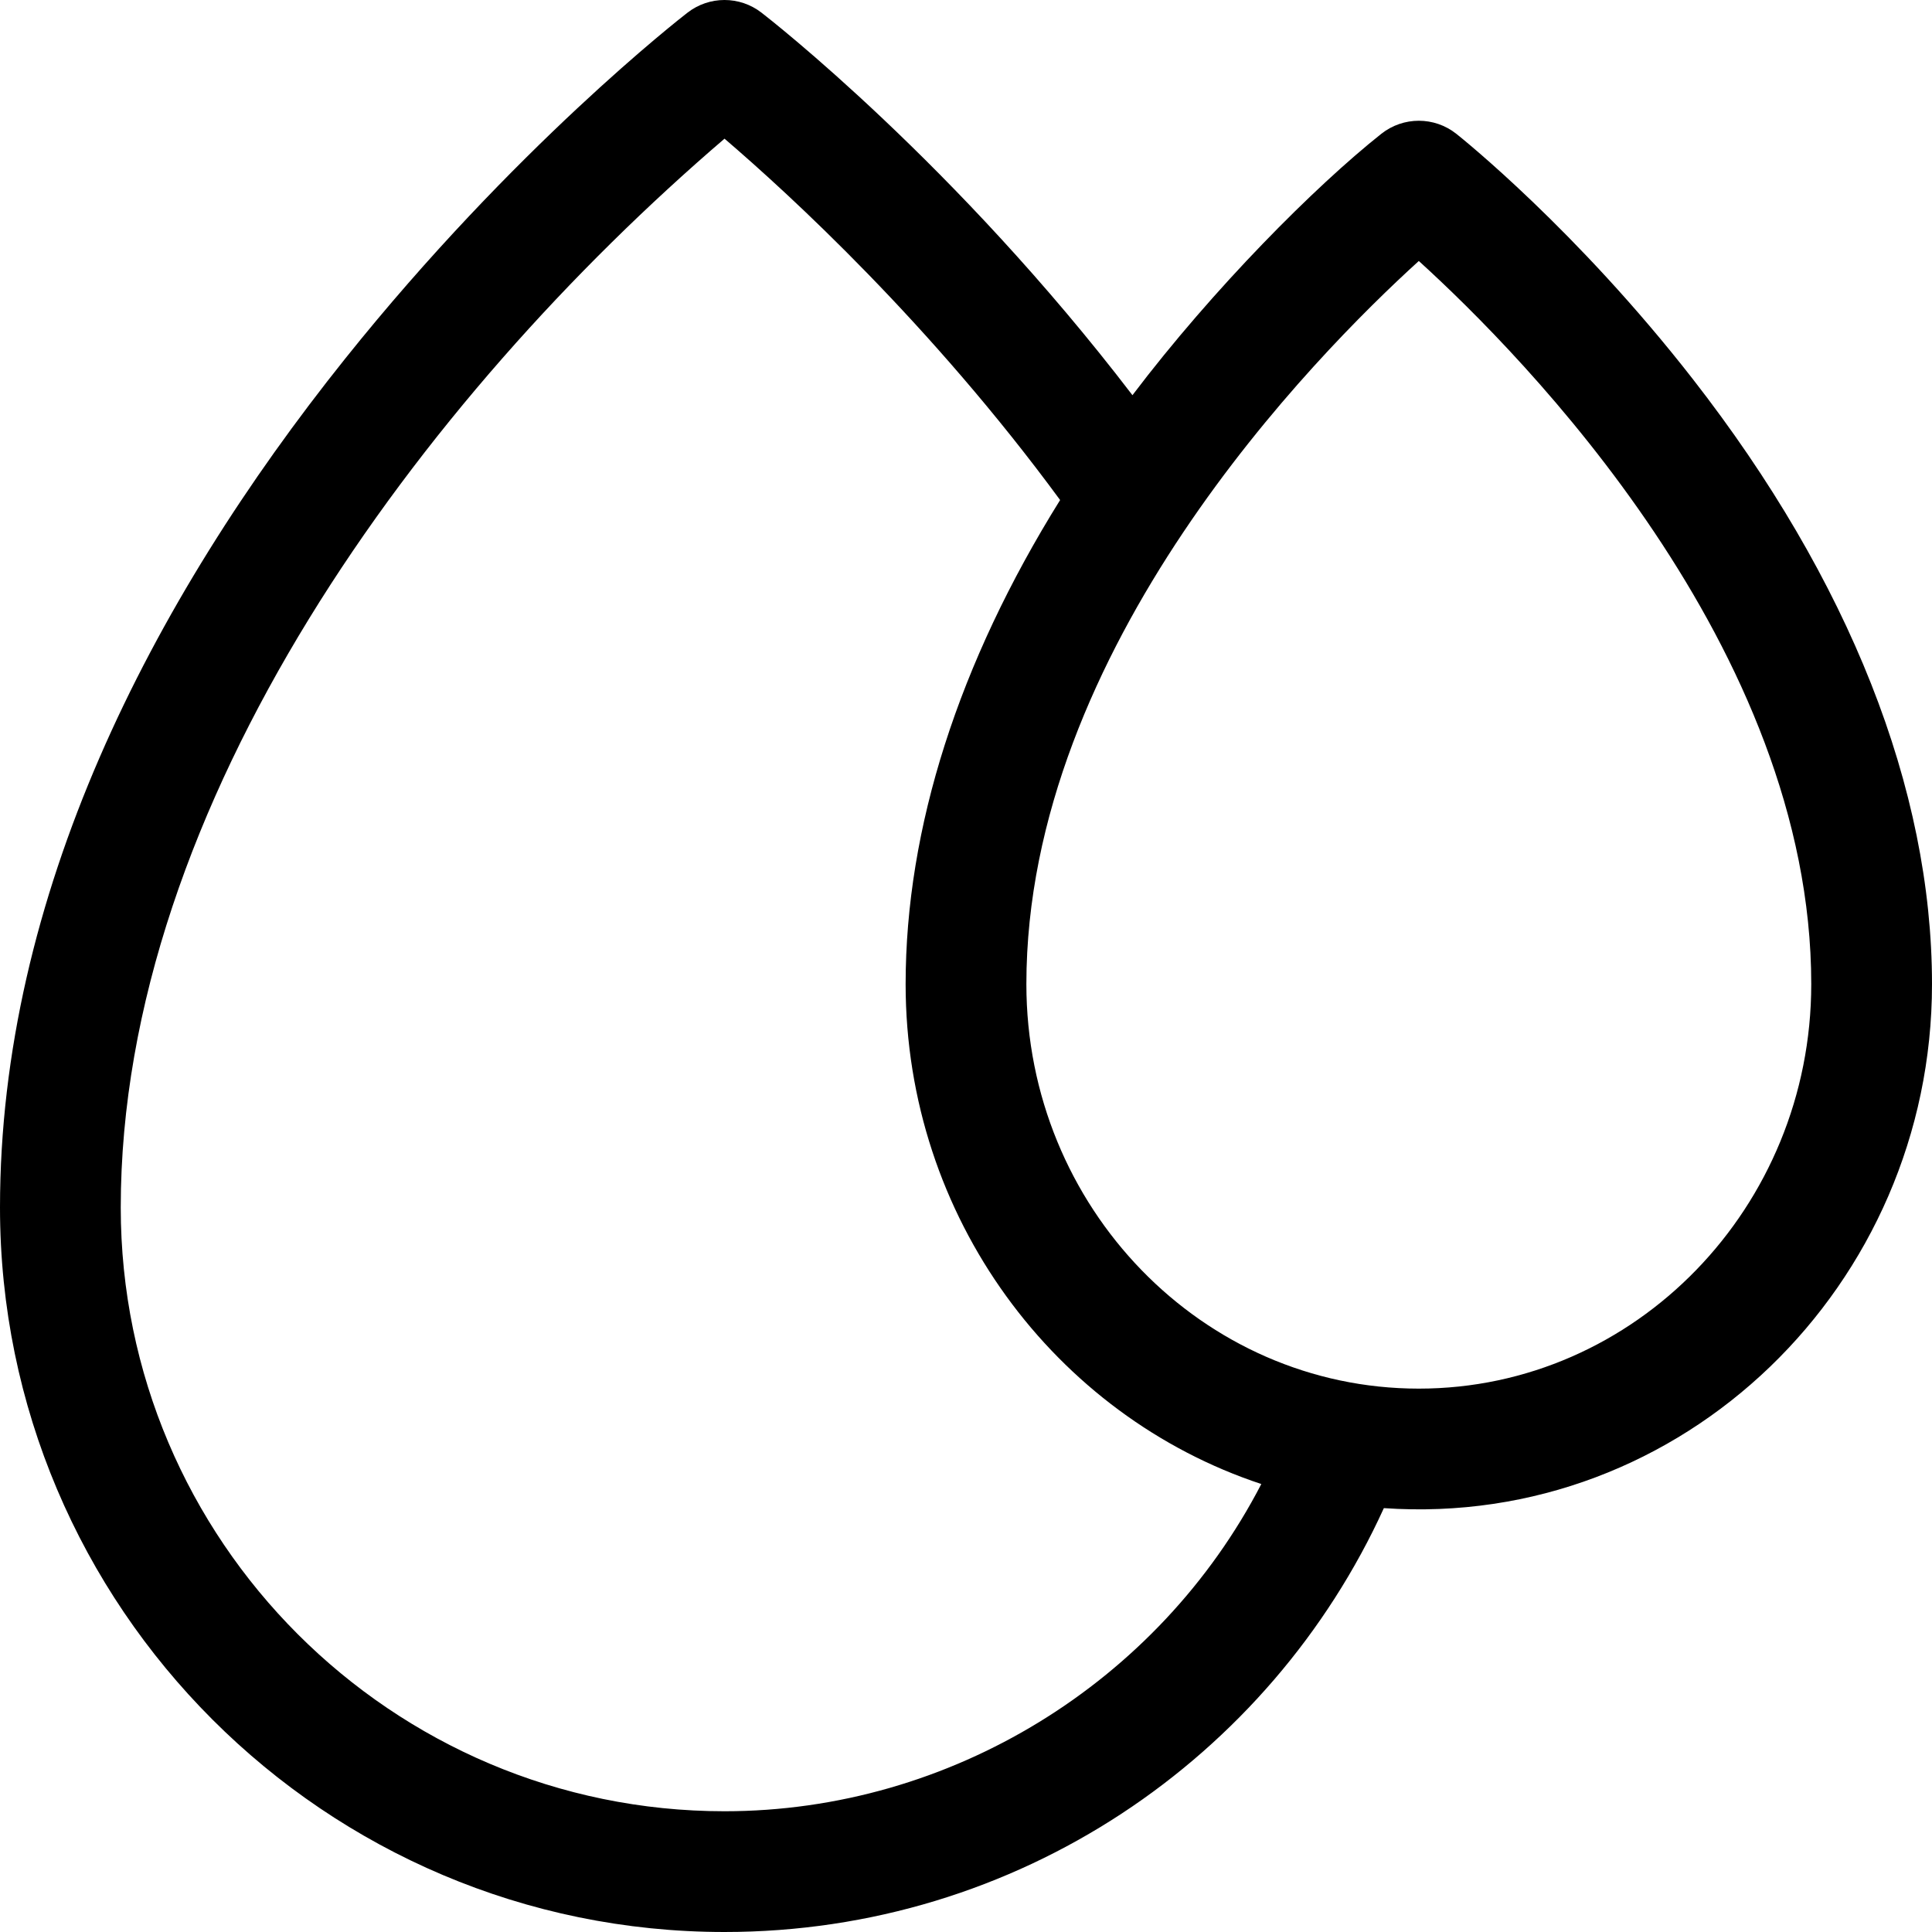
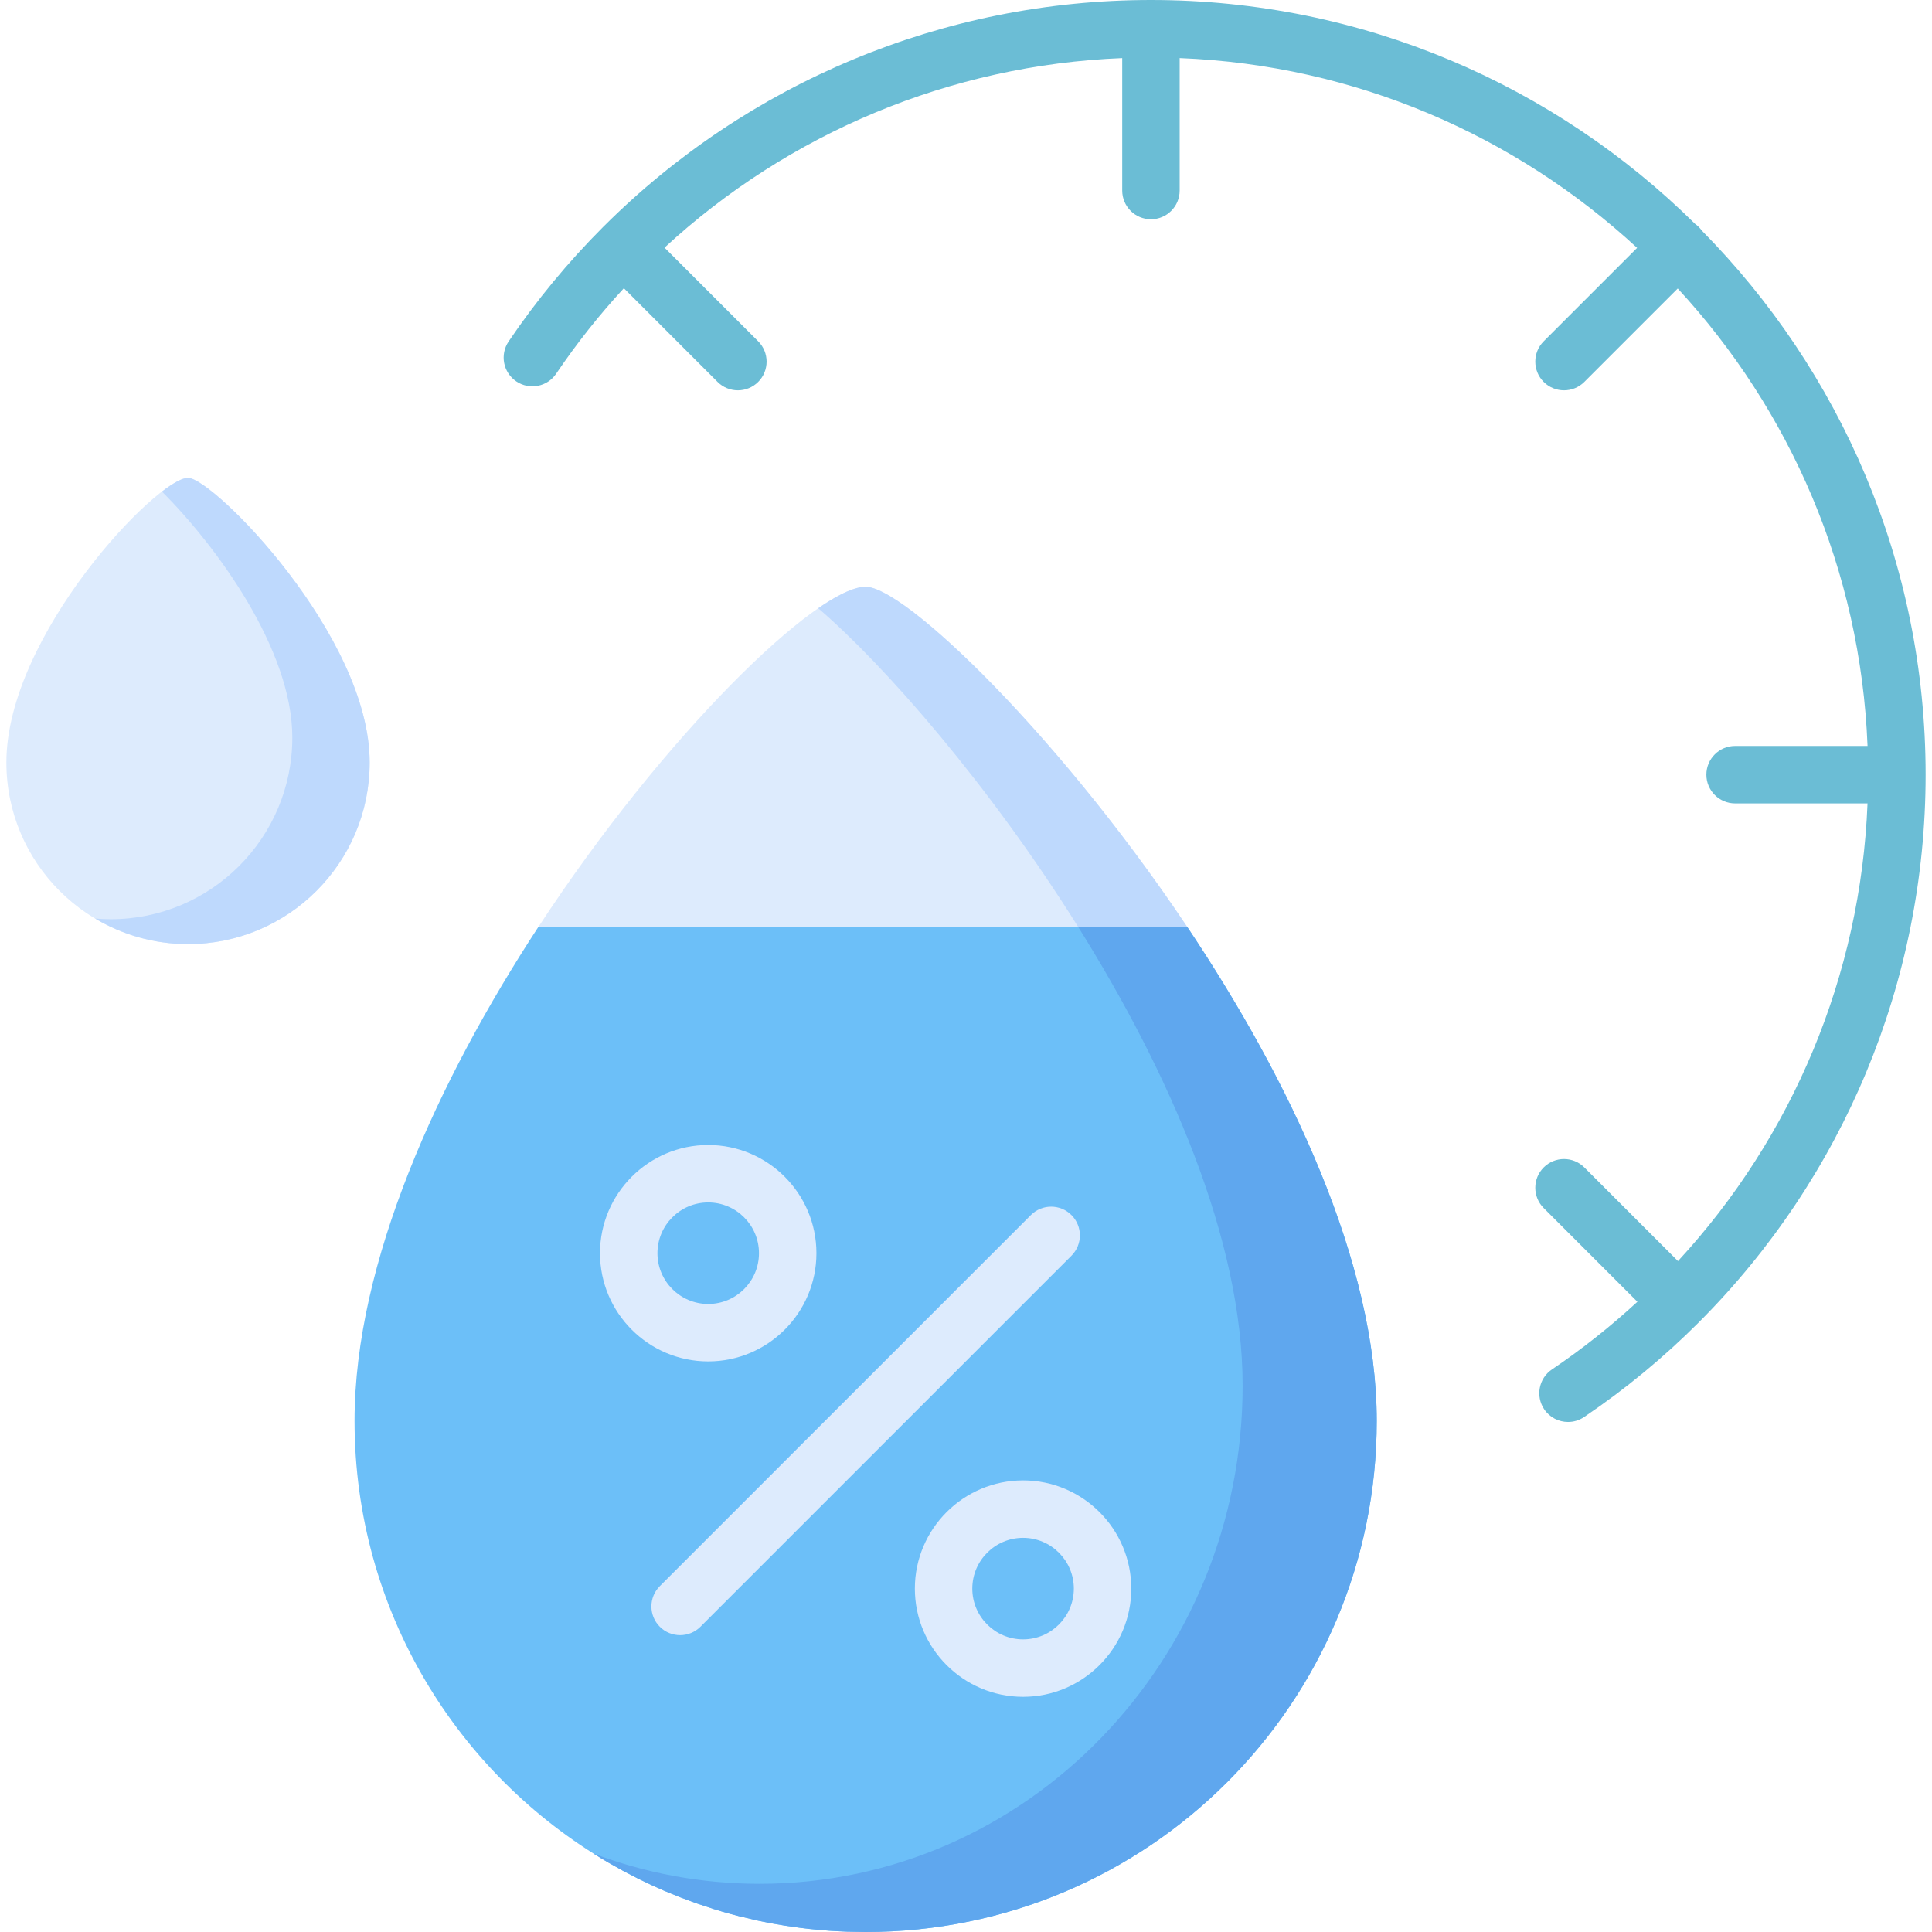
- <svg xmlns="http://www.w3.org/2000/svg" id="Layer_1" enable-background="new 0 0 512 512" height="512" viewBox="0 0 512 512" width="512">
+ <svg xmlns="http://www.w3.org/2000/svg" id="Capa_1" enable-background="new 0 0 512 512" height="512" viewBox="0 0 512 512" width="512">
  <g>
-     <path d="m448.621 100.466c-30.822-39.556-61.39-63.98-62.677-65-5.824-4.62-14.063-4.62-19.888 0-17.481 13.866-44.426 40.868-65.946 69.264-46.91-61.342-96.068-99.645-98.327-101.391-5.763-4.452-13.804-4.453-19.566 0-1.858 1.436-46.028 35.813-90.711 91.666-51.729 64.662-91.506 142.551-91.506 224.995 0 105.87 86.131 192 192 192 77.779 0 144.606-46.206 174.736-112.33 79.229 5.483 145.264-59.094 145.264-138.87 0-51.68-21.916-107.123-63.379-160.334zm-256.621 379.534c-88.224 0-160-71.776-160-160 0-107.109 79.582-214.335 160.005-283.248 17.301 14.817 54.69 49.122 88.936 95.762-26.879 43.124-40.941 86.91-40.941 128.286 0 61.857 39.628 114.41 94.26 132.484-27.183 52.516-82.274 86.716-142.26 86.716zm184-112c-57.346 0-104-48.09-104-107.2 0-89.047 76.242-166.422 104-191.635 27.768 25.224 104 102.595 104 191.635 0 59.111-46.654 107.2-104 107.2z" />
+     <path d="m364.85 376.56c0 74.8-60.64 135.44-135.45 135.44-.9 0-4.2-.06-4.95-.09-.92-.03-1.85-.07-2.77-.13-.68-.03-1.35-.08-2.03-.12-.05-.01-.11-.01-.18-.02-.57-.04-1.15-.09-1.73-.14-1.05-.08-2.1-.19-3.15-.3-.59-.06-1.18-.13-1.77-.21-.32-.03-.64-.07-.96-.12-.66-.08-3.23-.45-3.85-.55-1.07-.17-2.14-.35-3.21-.55-.67-.12-1.35-.25-2.02-.39-.61-.12-1.22-.24-1.82-.37-.75-.16-4.7-1.1-5.16-1.21-.76-.2-1.53-.4-2.29-.61-1.48-.4-2.94-.83-4.39-1.28-.05-.02-.1-.04-.15-.05-.75-.24-4.54-1.51-4.58-1.52-.7-.25-3.57-1.32-4.3-1.6-.63-.25-3.52-1.44-4.2-1.72-2.26-.98-4.49-2.01-6.68-3.1-.63-.31-3.24-1.67-3.92-2.03-.69-.37-3.38-1.89-4.05-2.27-40.24-23.48-67.28-67.11-67.28-117.06 0-41.99 22.11-90.24 48.72-130.93l86.725-20 85.215 20c27.23 40.69 50.23 88.94 50.23 130.93z" fill="#6cbff8" />
+     <path d="m364.85 376.56c0 74.8-60.64 135.44-135.45 135.44-.9 0-4.2-.06-4.95-.09-.92-.03-1.85-.07-2.77-.13-.68-.03-1.35-.08-2.03-.12-.05-.01-.11-.01-.18-.02-.57-.04-1.15-.09-1.73-.14-1.05-.08-2.1-.19-3.15-.3-.59-.06-1.18-.13-1.77-.21-.32-.03-.64-.07-.96-.12-.66-.08-3.23-.45-3.85-.55-1.07-.17-2.14-.35-3.21-.55-.67-.12-1.35-.25-2.02-.39-.61-.12-1.22-.24-1.82-.37-.75-.16-4.7-1.1-5.16-1.21-.76-.2-1.53-.4-2.29-.61-1.48-.4-2.94-.83-4.39-1.28-.05-.02-.1-.04-.15-.05-.75-.24-4.54-1.51-4.58-1.52-.7-.25-3.57-1.32-4.3-1.6-.63-.25-3.52-1.44-4.2-1.72-2.26-.98-4.49-2.01-6.68-3.1-.63-.31-3.24-1.67-3.92-2.03-.69-.37-3.38-1.89-4.05-2.27-1.34-.78-2.66-1.59-3.96-2.41 13.73 5.19 28.56 8.02 44.03 8.02 70.69 0 128-59.12 128-132.05 0-38.86-19.59-83.22-43.59-121.55h28.9c27.23 40.69 50.23 88.94 50.23 130.93z" fill="#5fa7ee" />
+     <path d="m314.616 245.635c-34.127-51.009-74.873-90.138-85.212-90.138-12.882 0-53.341 39.129-86.714 90.138z" fill="#ddebfd" />
+     <path d="m260.283 178.593c-5.387-5.387-11.892-11.481-17.949-16.145-2.825-2.173-9.358-6.952-12.929-6.952-3.804 0-9.446 3.528-12.569 5.694 17.665 15.143 45.386 46.905 68.886 84.444h28.895c-18.091-27.038-38.04-50.737-54.334-67.041z" fill="#bed9fd" />
+     <path d="m97.97 202.058c0 26.587-21.553 48.139-48.139 48.139s-48.14-21.552-48.14-48.139c0-33.635 39.909-75.42 48.139-75.42 6.606 0 48.139 41.785 48.14 75.42z" fill="#ddebfd" />
+     <path d="m49.83 126.638c-1.45 0-3.887 1.302-6.912 3.624 14.458 14.478 34.548 41.81 34.548 65.204 0 26.587-21.553 48.139-48.139 48.139-1.393 0-2.768-.072-4.13-.188 7.208 4.303 15.63 6.781 24.634 6.781 26.587 0 48.14-21.553 48.139-48.139-.001-33.636-41.534-75.421-48.14-75.421z" fill="#bed9fd" />
+     <g fill="#ddebfd">
+       <g>
+         <path d="m271.125 449.673c-15.813 0-28.677-12.865-28.677-28.677s12.865-28.677 28.677-28.677 28.677 12.864 28.677 28.677-12.864 28.677-28.677 28.677zm0-42.131c-7.419 0-13.455 6.035-13.455 13.454s6.036 13.454 13.455 13.454c7.418 0 13.454-6.036 13.454-13.454s-6.036-13.454-13.454-13.454z" />
+         <path d="m187.684 360.791c-15.813 0-28.677-12.864-28.677-28.677s12.865-28.677 28.677-28.677 28.677 12.865 28.677 28.677-12.864 28.677-28.677 28.677zm0-42.131c-7.419 0-13.454 6.036-13.454 13.454s6.036 13.454 13.454 13.454 13.454-6.035 13.454-13.454-6.035-13.454-13.454-13.454z" />
+       </g>
+       <path d="m180.24 433.332c-1.948 0-3.896-.743-5.382-2.229-2.973-2.972-2.973-7.792 0-10.764l98.329-98.33c2.972-2.972 7.791-2.973 10.765 0 2.972 2.972 2.972 7.792 0 10.764l-98.33 98.33c-1.487 1.485-3.434 2.229-5.382 2.229z" />
+     </g>
+     <path d="m450.263 350.375c38.111-38.147 60.047-90.093 60.047-145.076 0-56.152-22.668-107.104-59.325-144.206-.24-.336-.503-.661-.805-.962-.301-.301-.626-.564-.961-.804-37.103-36.658-88.055-59.327-144.208-59.327-54.982 0-106.929 21.936-145.076 60.047-.03.029-.062.053-.092.083-.021.021-.039.044-.059.066-9.185 9.195-17.577 19.318-25.005 30.313-2.353 3.484-1.437 8.215 2.046 10.568 3.484 2.353 8.215 1.437 10.568-2.046 5.447-8.063 11.453-15.621 17.938-22.649l24.832 24.832c1.486 1.486 3.434 2.229 5.382 2.229s3.896-.743 5.382-2.229c2.973-2.972 2.973-7.792 0-10.764l-24.822-24.822c32.914-30.387 75.764-48.42 121.295-50.235v35.097c0 4.204 3.407 7.612 7.611 7.612s7.612-3.408 7.612-7.612v-35.101c46.676 1.848 89.075 20.603 121.232 50.302l-24.76 24.76c-2.972 2.972-2.972 7.792 0 10.764 1.487 1.486 3.435 2.229 5.383 2.229s3.896-.743 5.383-2.229l24.759-24.759c29.7 32.157 48.454 74.555 50.302 121.231h-35.102c-4.204 0-7.612 3.408-7.612 7.612s3.407 7.611 7.612 7.611h35.097c-1.815 45.531-19.848 88.381-50.234 121.295l-24.823-24.822c-2.973-2.972-7.792-2.972-10.765 0-2.972 2.972-2.972 7.792 0 10.764l24.833 24.833c-7.027 6.485-14.585 12.491-22.647 17.938-3.484 2.353-4.399 7.085-2.047 10.568 1.471 2.177 3.871 3.351 6.314 3.351 1.466 0 2.947-.423 4.254-1.305 10.995-7.428 21.118-15.82 30.313-25.005.021-.021.044-.038.066-.059.028-.031.053-.063.082-.093z" fill="#6bbdd5" />
  </g>
</svg>
